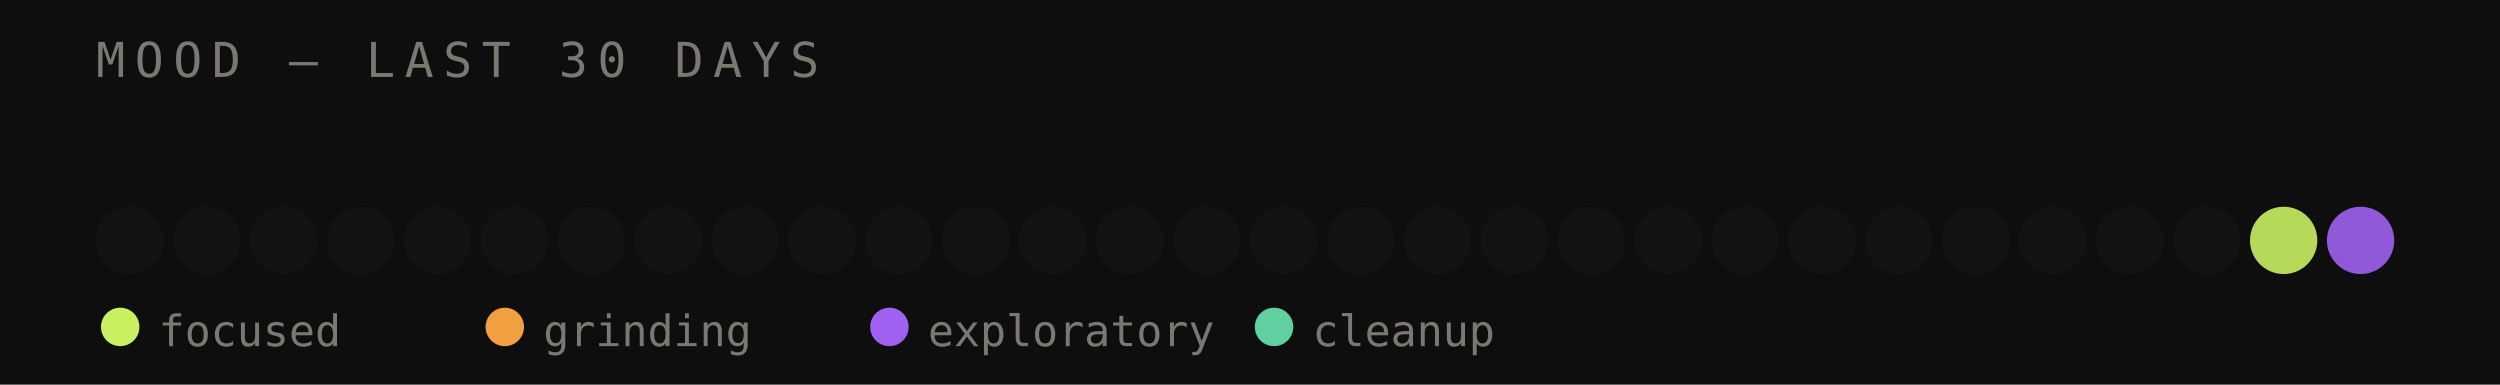
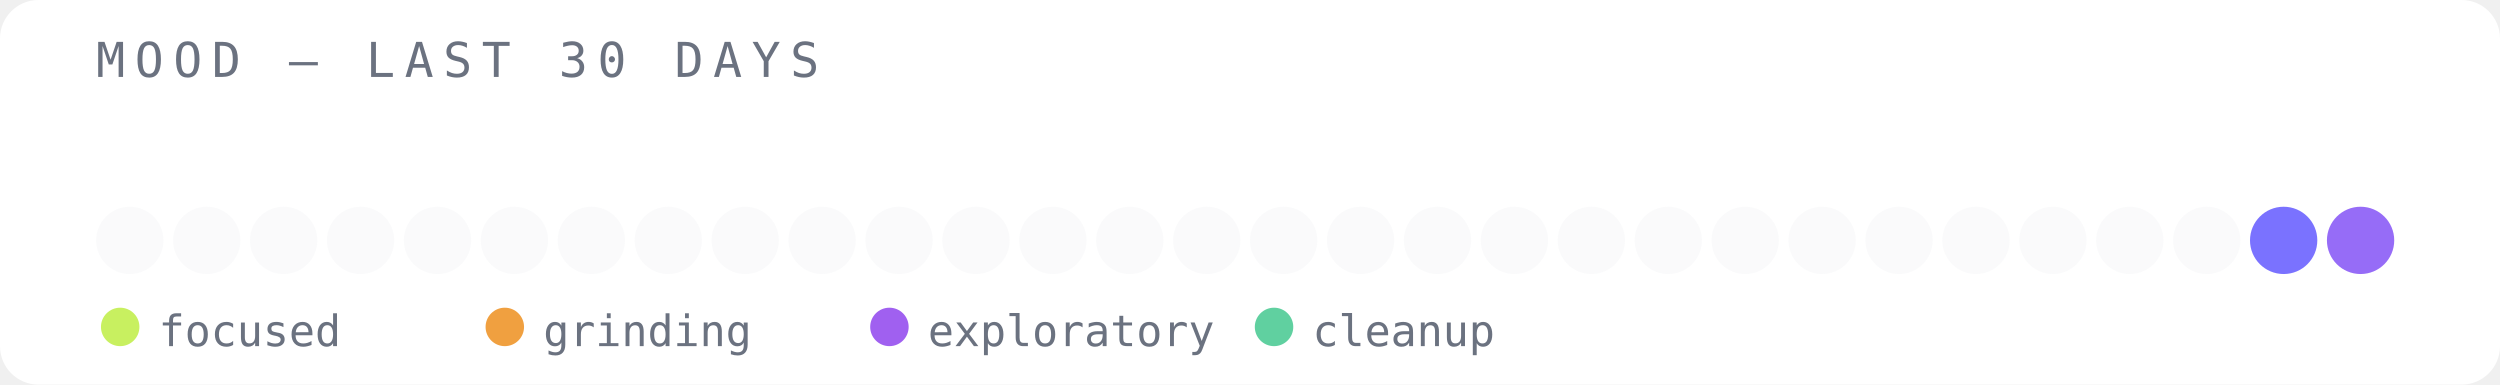
<svg xmlns="http://www.w3.org/2000/svg" width="520" height="80" viewBox="0 0 520 80">
-   <rect width="520" height="80" fill="#0e0e0f" />
-   <text x="20" y="16" font-family="monospace" font-size="10" fill="#7a7870" letter-spacing="2">MOOD — LAST 30 DAYS</text>
-   <circle cx="27" cy="50" r="7" fill="#2a2a2a" opacity="0.2" />
-   <circle cx="43" cy="50" r="7" fill="#2a2a2a" opacity="0.2" />
-   <circle cx="59" cy="50" r="7" fill="#2a2a2a" opacity="0.2" />
-   <circle cx="75" cy="50" r="7" fill="#2a2a2a" opacity="0.2" />
-   <circle cx="91" cy="50" r="7" fill="#2a2a2a" opacity="0.2" />
-   <circle cx="107" cy="50" r="7" fill="#2a2a2a" opacity="0.2" />
-   <circle cx="123" cy="50" r="7" fill="#2a2a2a" opacity="0.2" />
-   <circle cx="139" cy="50" r="7" fill="#2a2a2a" opacity="0.2" />
-   <circle cx="155" cy="50" r="7" fill="#2a2a2a" opacity="0.2" />
-   <circle cx="171" cy="50" r="7" fill="#2a2a2a" opacity="0.2" />
-   <circle cx="187" cy="50" r="7" fill="#2a2a2a" opacity="0.2" />
-   <circle cx="203" cy="50" r="7" fill="#2a2a2a" opacity="0.2" />
-   <circle cx="219" cy="50" r="7" fill="#2a2a2a" opacity="0.2" />
-   <circle cx="235" cy="50" r="7" fill="#2a2a2a" opacity="0.2" />
-   <circle cx="251" cy="50" r="7" fill="#2a2a2a" opacity="0.2" />
-   <circle cx="267" cy="50" r="7" fill="#2a2a2a" opacity="0.2" />
-   <circle cx="283" cy="50" r="7" fill="#2a2a2a" opacity="0.2" />
-   <circle cx="299" cy="50" r="7" fill="#2a2a2a" opacity="0.2" />
-   <circle cx="315" cy="50" r="7" fill="#2a2a2a" opacity="0.2" />
-   <circle cx="331" cy="50" r="7" fill="#2a2a2a" opacity="0.2" />
-   <circle cx="347" cy="50" r="7" fill="#2a2a2a" opacity="0.2" />
-   <circle cx="363" cy="50" r="7" fill="#2a2a2a" opacity="0.2" />
-   <circle cx="379" cy="50" r="7" fill="#2a2a2a" opacity="0.2" />
-   <circle cx="395" cy="50" r="7" fill="#2a2a2a" opacity="0.2" />
-   <circle cx="411" cy="50" r="7" fill="#2a2a2a" opacity="0.2" />
-   <circle cx="427" cy="50" r="7" fill="#2a2a2a" opacity="0.2" />
-   <circle cx="443" cy="50" r="7" fill="#2a2a2a" opacity="0.2" />
-   <circle cx="459" cy="50" r="7" fill="#2a2a2a" opacity="0.2" />
-   <circle cx="475" cy="50" r="7" fill="#c8f060" opacity="0.9" />
-   <circle cx="491" cy="50" r="7" fill="#a060f0" opacity="0.9" />
+   <rect width="520" height="80" fill="#ffffff" rx="8" />
+   <text x="20" y="16" font-family="monospace" font-size="10" fill="#6b7280" letter-spacing="2">MOOD — LAST 30 DAYS</text>
+   <circle cx="27" cy="50" r="7" fill="#e5e7eb" opacity="0.2" />
+   <circle cx="43" cy="50" r="7" fill="#e5e7eb" opacity="0.2" />
+   <circle cx="59" cy="50" r="7" fill="#e5e7eb" opacity="0.2" />
+   <circle cx="75" cy="50" r="7" fill="#e5e7eb" opacity="0.2" />
+   <circle cx="91" cy="50" r="7" fill="#e5e7eb" opacity="0.2" />
+   <circle cx="107" cy="50" r="7" fill="#e5e7eb" opacity="0.2" />
+   <circle cx="123" cy="50" r="7" fill="#e5e7eb" opacity="0.2" />
+   <circle cx="139" cy="50" r="7" fill="#e5e7eb" opacity="0.2" />
+   <circle cx="155" cy="50" r="7" fill="#e5e7eb" opacity="0.2" />
+   <circle cx="171" cy="50" r="7" fill="#e5e7eb" opacity="0.2" />
+   <circle cx="187" cy="50" r="7" fill="#e5e7eb" opacity="0.2" />
+   <circle cx="203" cy="50" r="7" fill="#e5e7eb" opacity="0.2" />
+   <circle cx="219" cy="50" r="7" fill="#e5e7eb" opacity="0.2" />
+   <circle cx="235" cy="50" r="7" fill="#e5e7eb" opacity="0.2" />
+   <circle cx="251" cy="50" r="7" fill="#e5e7eb" opacity="0.2" />
+   <circle cx="267" cy="50" r="7" fill="#e5e7eb" opacity="0.2" />
+   <circle cx="283" cy="50" r="7" fill="#e5e7eb" opacity="0.2" />
+   <circle cx="299" cy="50" r="7" fill="#e5e7eb" opacity="0.2" />
+   <circle cx="315" cy="50" r="7" fill="#e5e7eb" opacity="0.2" />
+   <circle cx="331" cy="50" r="7" fill="#e5e7eb" opacity="0.2" />
+   <circle cx="347" cy="50" r="7" fill="#e5e7eb" opacity="0.2" />
+   <circle cx="363" cy="50" r="7" fill="#e5e7eb" opacity="0.2" />
+   <circle cx="379" cy="50" r="7" fill="#e5e7eb" opacity="0.2" />
+   <circle cx="395" cy="50" r="7" fill="#e5e7eb" opacity="0.2" />
+   <circle cx="411" cy="50" r="7" fill="#e5e7eb" opacity="0.2" />
+   <circle cx="427" cy="50" r="7" fill="#e5e7eb" opacity="0.2" />
+   <circle cx="443" cy="50" r="7" fill="#e5e7eb" opacity="0.2" />
+   <circle cx="459" cy="50" r="7" fill="#e5e7eb" opacity="0.2" />
+   <circle cx="475" cy="50" r="7" fill="#6c63ff" opacity="0.9" />
+   <circle cx="491" cy="50" r="7" fill="#8b5cf6" opacity="0.9" />
  <circle cx="25" cy="68" r="4" fill="#c8f060" />
-   <text x="33" y="72" font-family="monospace" font-size="9" fill="#7a7870">focused</text>
+   <text x="33" y="72" font-family="monospace" font-size="9" fill="#6b7280">focused</text>
  <circle cx="105" cy="68" r="4" fill="#f0a040" />
-   <text x="113" y="72" font-family="monospace" font-size="9" fill="#7a7870">grinding</text>
+   <text x="113" y="72" font-family="monospace" font-size="9" fill="#6b7280">grinding</text>
  <circle cx="185" cy="68" r="4" fill="#a060f0" />
-   <text x="193" y="72" font-family="monospace" font-size="9" fill="#7a7870">exploratory</text>
+   <text x="193" y="72" font-family="monospace" font-size="9" fill="#6b7280">exploratory</text>
  <circle cx="265" cy="68" r="4" fill="#60d0a0" />
-   <text x="273" y="72" font-family="monospace" font-size="9" fill="#7a7870">cleanup</text>
+   <text x="273" y="72" font-family="monospace" font-size="9" fill="#6b7280">cleanup</text>
</svg>
